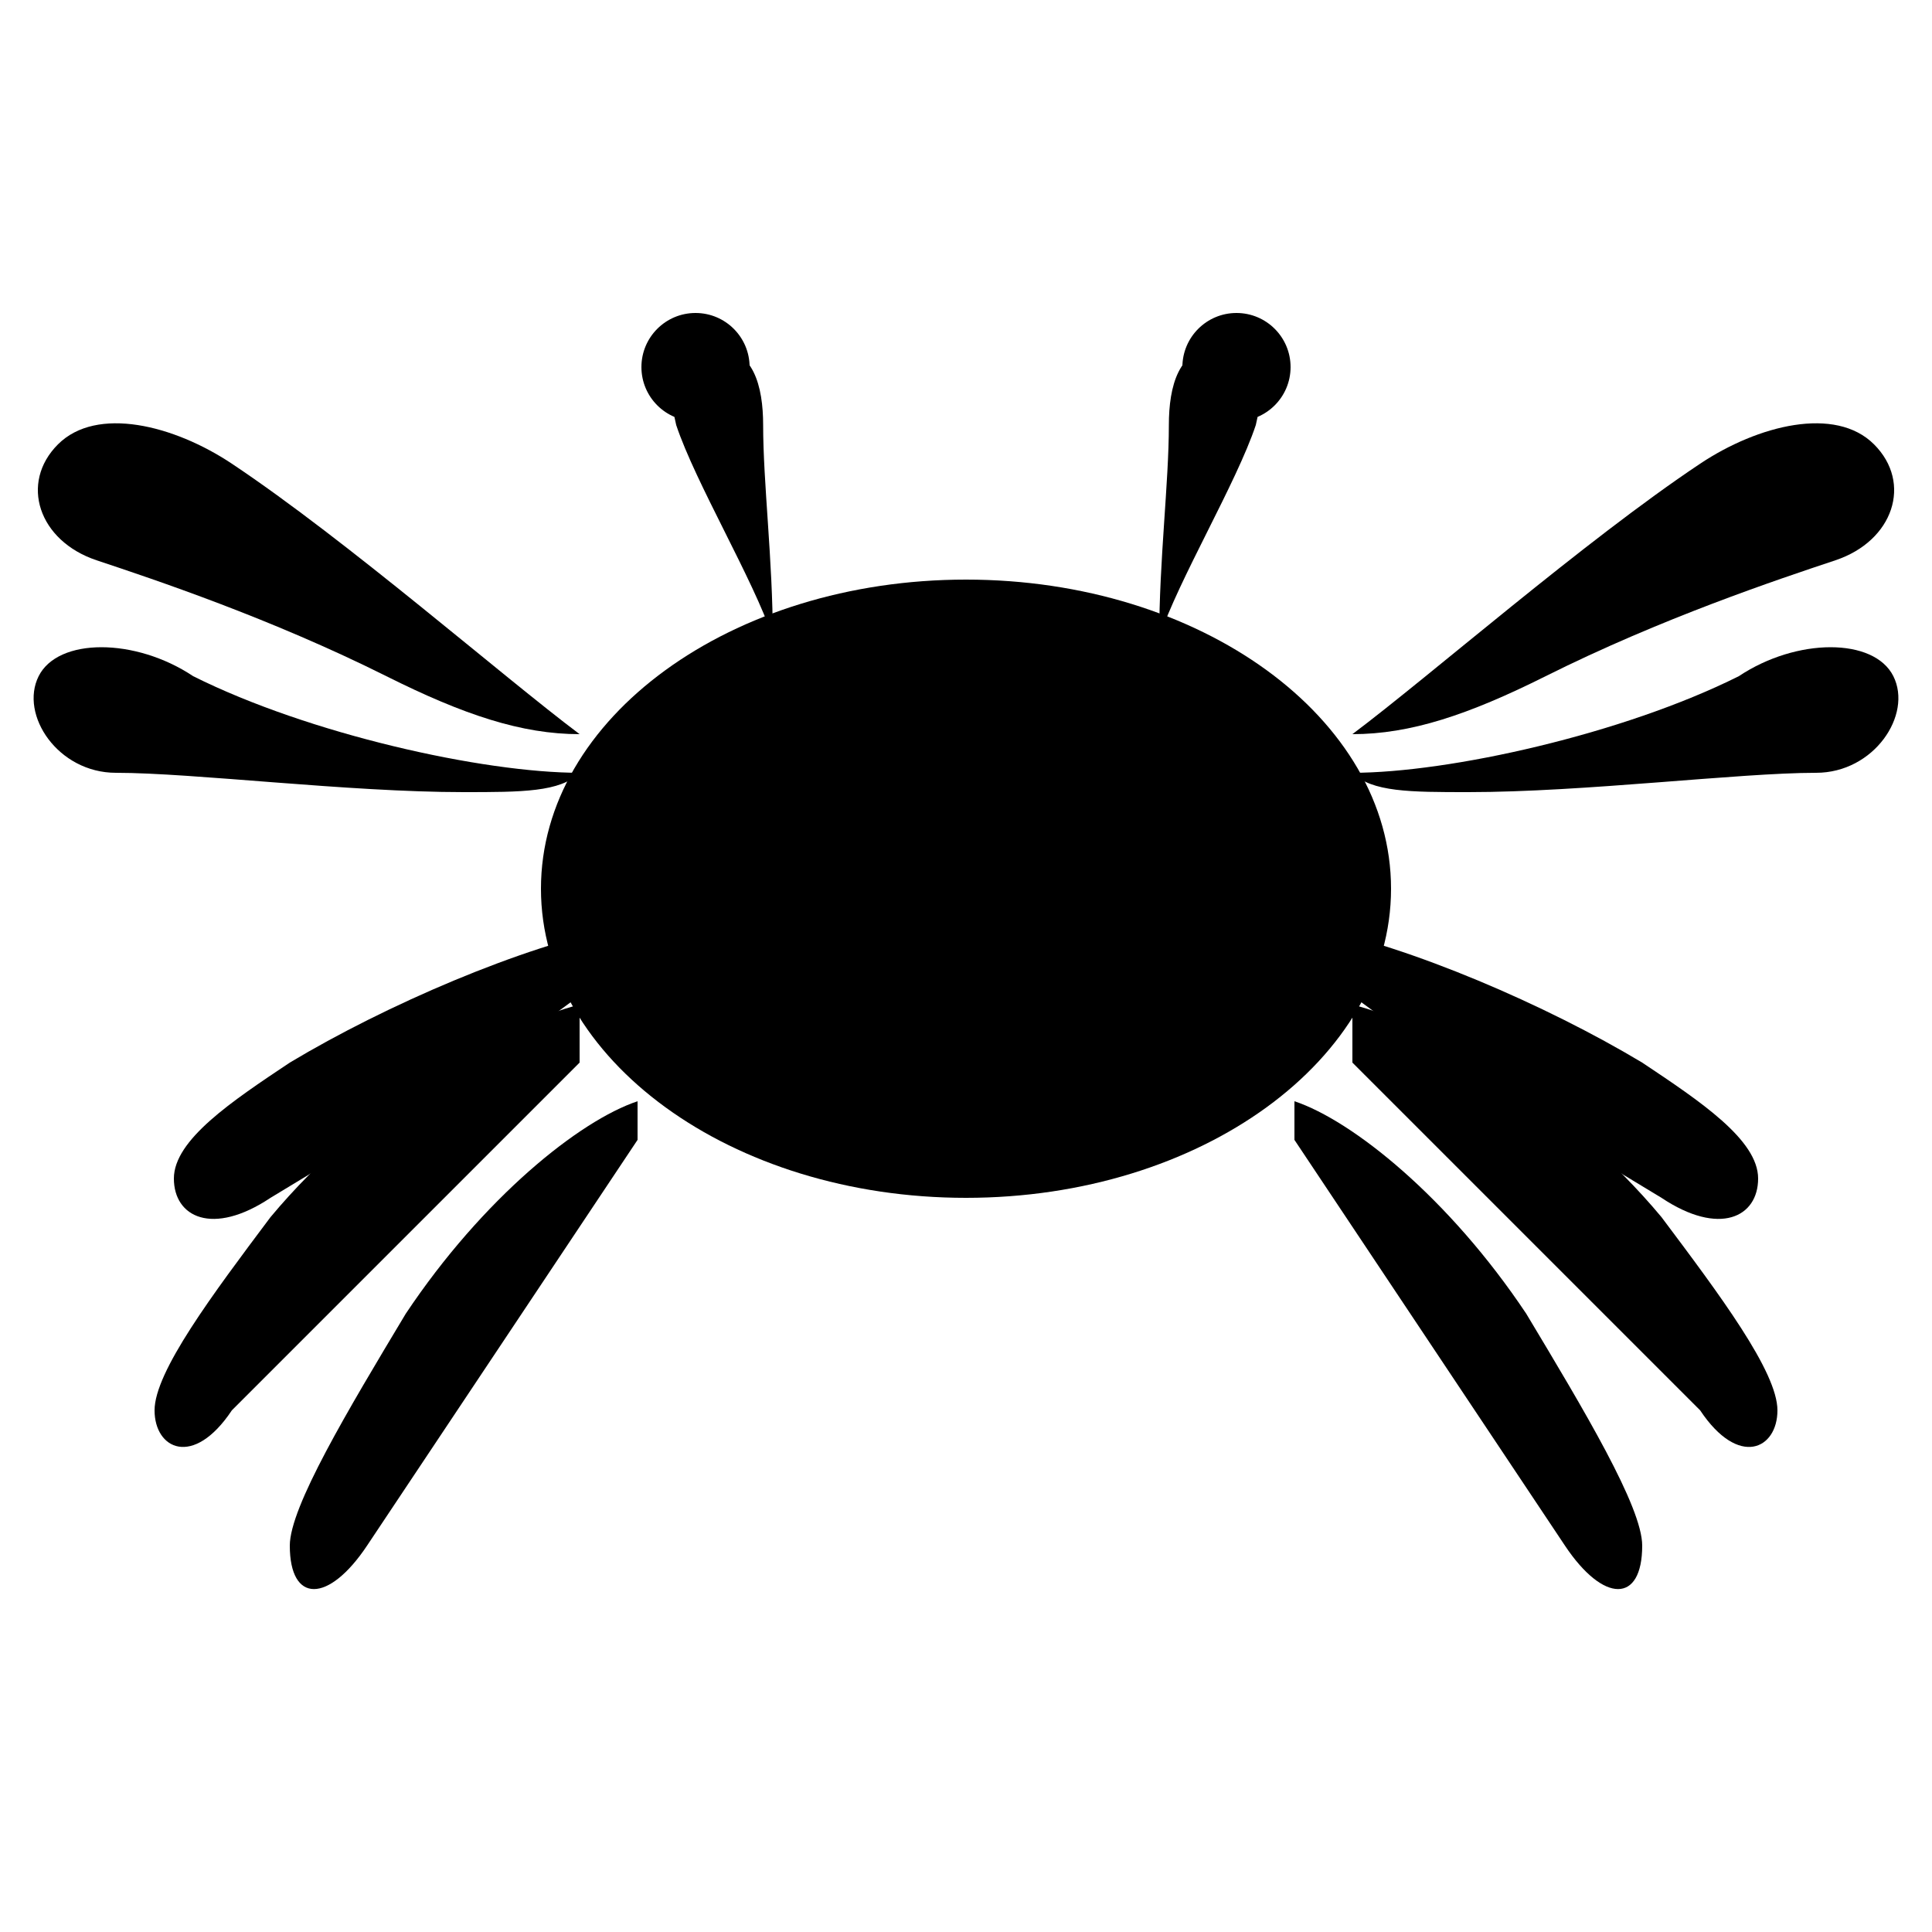
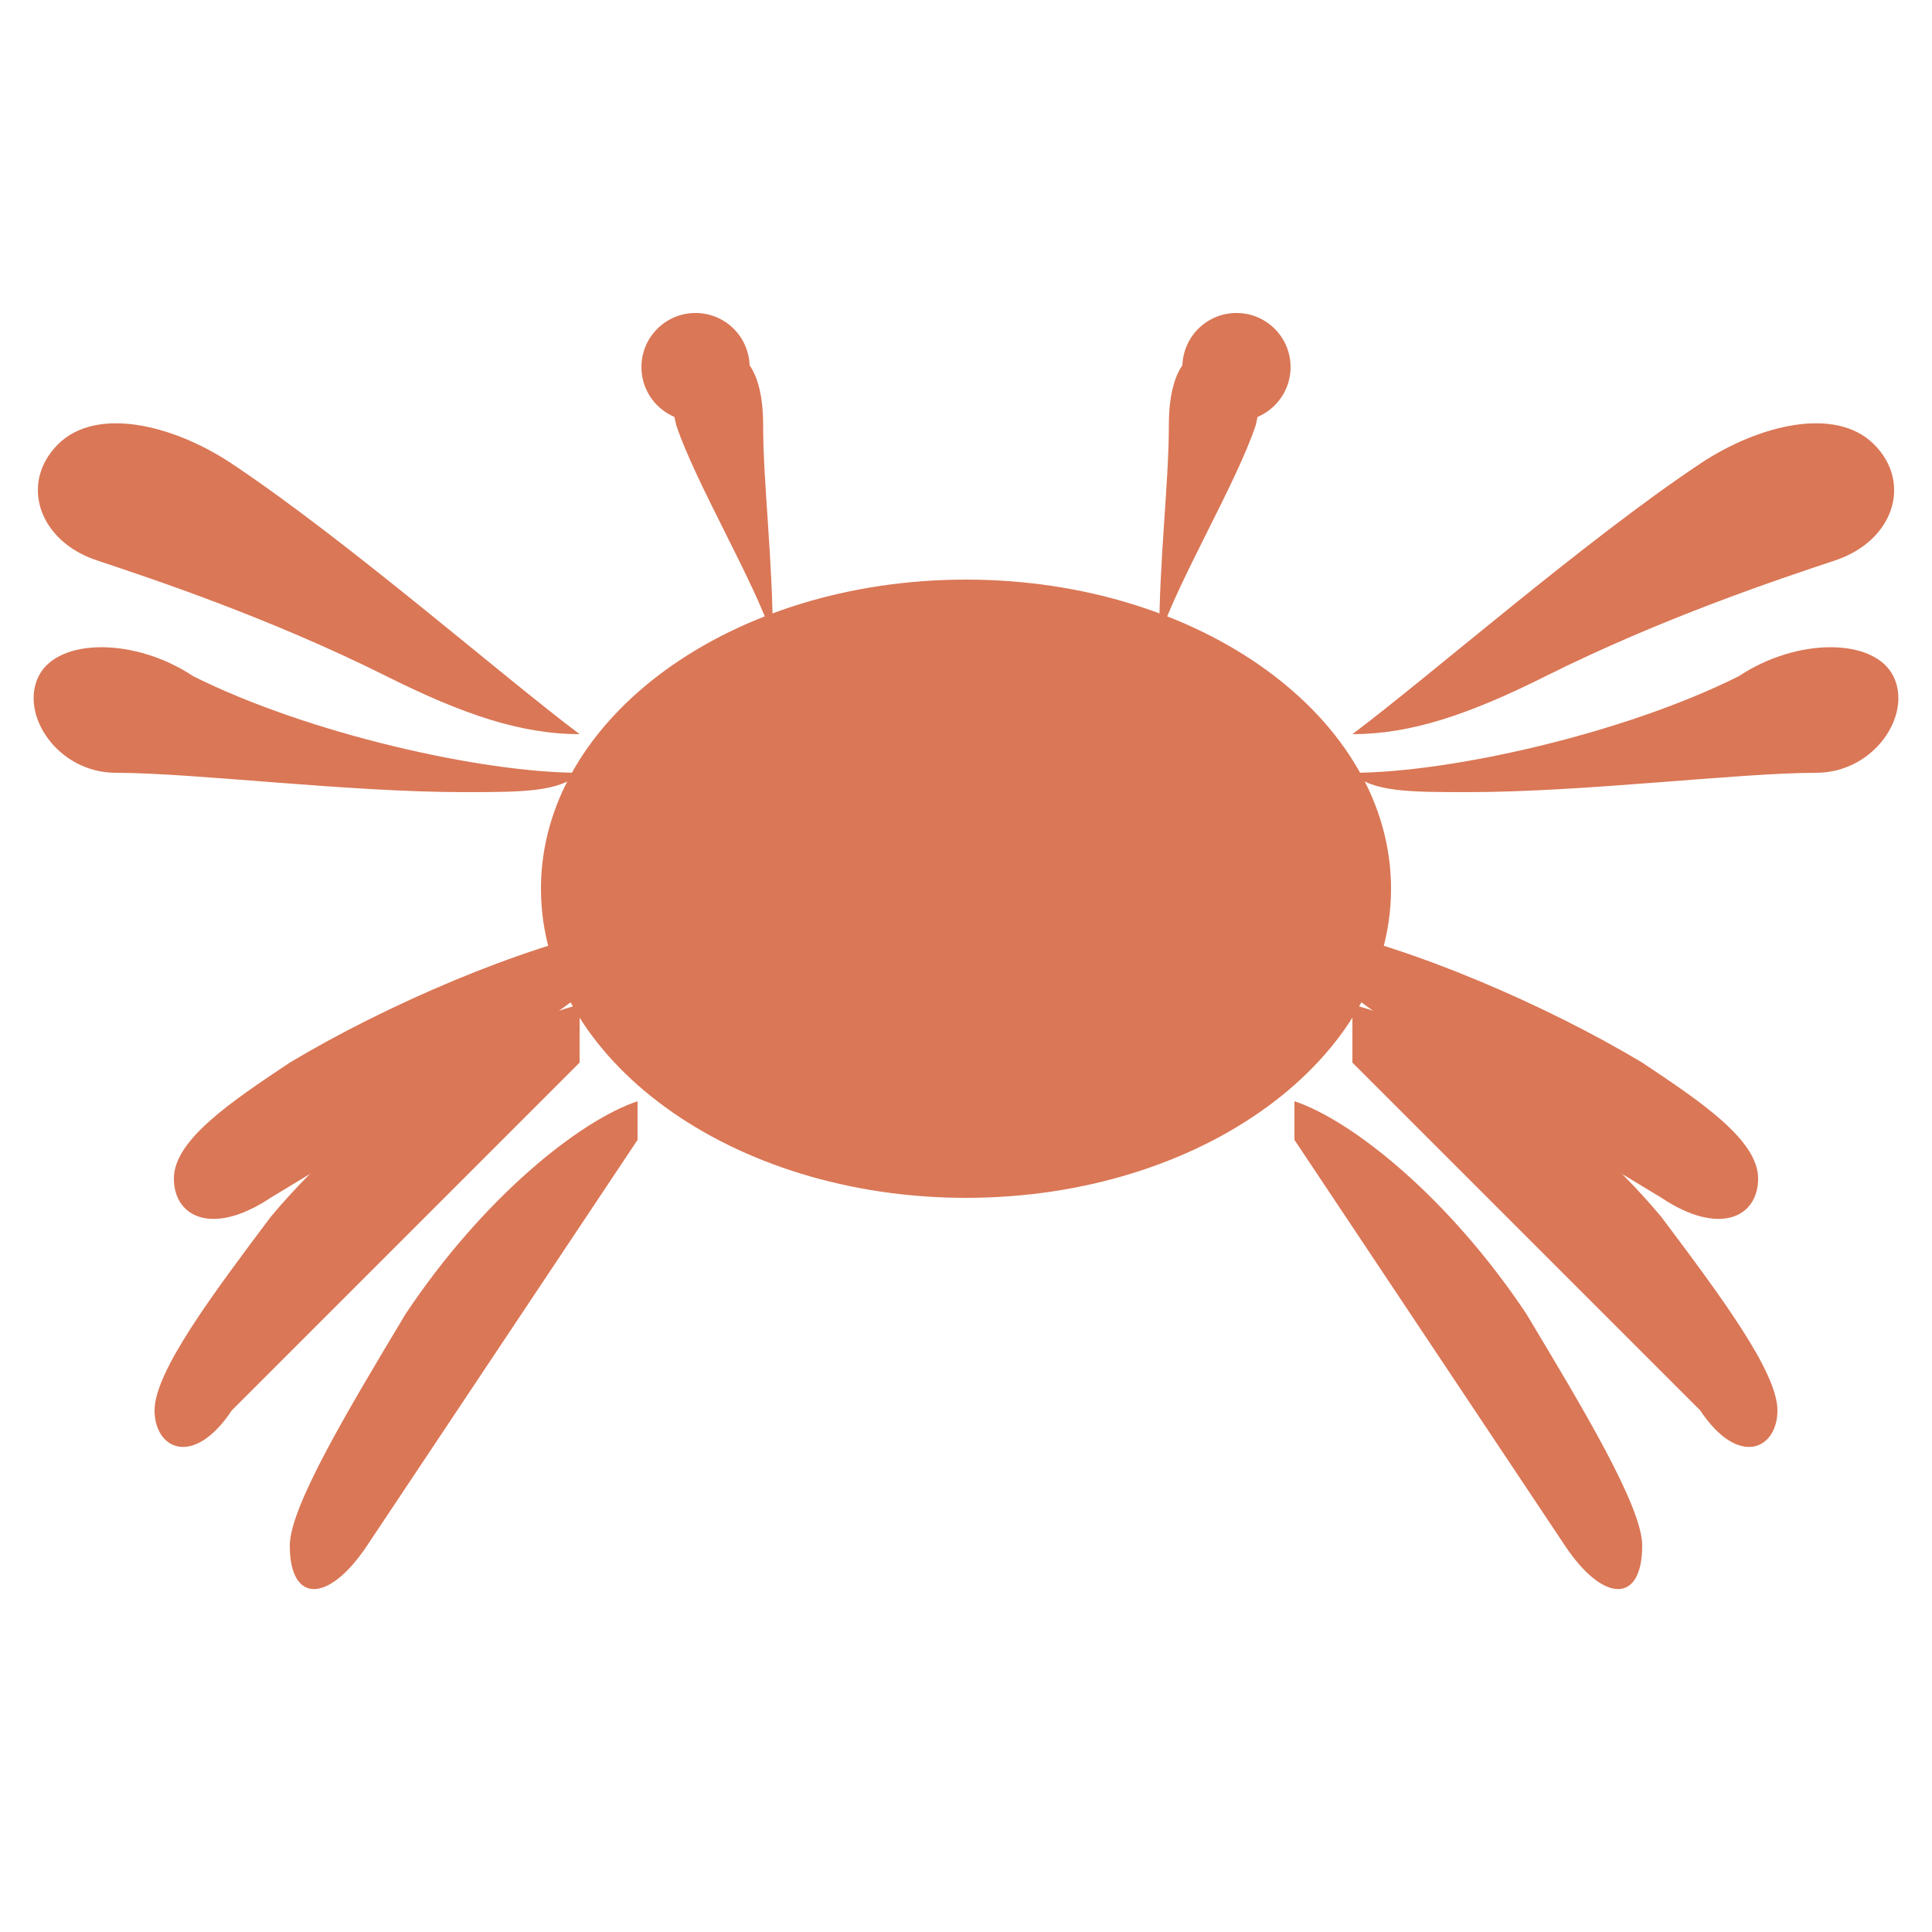
- <svg xmlns="http://www.w3.org/2000/svg" viewBox="0 0 100 100" class="w-full fill-current">
-   <path d="M30 38 C26 35, 18 28, 12 24 C9 22, 5 21, 3 23 C1 25, 2 28, 5 29 C8 30, 14 32, 20 35 C24 37, 27 38, 30 38Z" />
-   <path d="M30 40 C25 40, 16 38, 10 35 C7 33, 3 33, 2 35 C1 37, 3 40, 6 40 C10 40, 18 41, 24 41 C27 41, 29 41, 30 40Z" />
-   <path d="M70 38 C74 35, 82 28, 88 24 C91 22, 95 21, 97 23 C99 25, 98 28, 95 29 C92 30, 86 32, 80 35 C76 37, 73 38, 70 38Z" />
-   <path d="M70 40 C75 40, 84 38, 90 35 C93 33, 97 33, 98 35 C99 37, 97 40, 94 40 C90 40, 82 41, 76 41 C73 41, 71 41, 70 40Z" />
-   <ellipse cx="50" cy="46" rx="22" ry="16" />
-   <path d="M40 33 C39 30, 36 25, 35 22 C34.5 20, 35 18, 37 18 C39 18, 39.5 20, 39.5 22 C39.5 25, 40 29, 40 33Z" />
-   <circle cx="36" cy="19" r="2.8" />
-   <path d="M60 33 C61 30, 64 25, 65 22 C65.5 20, 65 18, 63 18 C61 18, 60.5 20, 60.5 22 C60.5 25, 60 29, 60 33Z" />
-   <circle cx="64" cy="19" r="2.8" />
-   <path d="M32 50 C27 54, 19 59, 14 62 C11 64, 9 63, 9 61 C9 59, 12 57, 15 55 C20 52, 27 49, 32 48Z" />
-   <path d="M30 55 C25 60, 17 68, 12 73 C10 76, 8 75, 8 73 C8 71, 11 67, 14 63 C19 57, 26 53, 30 52Z" />
-   <path d="M33 59 C29 65, 23 74, 19 80 C17 83, 15 83, 15 80 C15 78, 18 73, 21 68 C25 62, 30 58, 33 57Z" />
-   <path d="M68 50 C73 54, 81 59, 86 62 C89 64, 91 63, 91 61 C91 59, 88 57, 85 55 C80 52, 73 49, 68 48Z" />
-   <path d="M70 55 C75 60, 83 68, 88 73 C90 76, 92 75, 92 73 C92 71, 89 67, 86 63 C81 57, 74 53, 70 52Z" />
-   <path d="M67 59 C71 65, 77 74, 81 80 C83 83, 85 83, 85 80 C85 78, 82 73, 79 68 C75 62, 70 58, 67 57Z" />
+ <svg xmlns="http://www.w3.org/2000/svg" viewBox="0 0 100 100">
+   <g fill="#DA7756">
+     <path d="M30 38 C26 35, 18 28, 12 24 C9 22, 5 21, 3 23 C1 25, 2 28, 5 29 C8 30, 14 32, 20 35 C24 37, 27 38, 30 38Z" />
+     <path d="M30 40 C25 40, 16 38, 10 35 C7 33, 3 33, 2 35 C1 37, 3 40, 6 40 C10 40, 18 41, 24 41 C27 41, 29 41, 30 40Z" />
+     <path d="M70 38 C74 35, 82 28, 88 24 C91 22, 95 21, 97 23 C99 25, 98 28, 95 29 C92 30, 86 32, 80 35 C76 37, 73 38, 70 38Z" />
+     <path d="M70 40 C75 40, 84 38, 90 35 C93 33, 97 33, 98 35 C99 37, 97 40, 94 40 C90 40, 82 41, 76 41 C73 41, 71 41, 70 40Z" />
+     <ellipse cx="50" cy="46" rx="22" ry="16" />
+     <path d="M40 33 C39 30, 36 25, 35 22 C34.5 20, 35 18, 37 18 C39 18, 39.5 20, 39.5 22 C39.5 25, 40 29, 40 33Z" />
+     <circle cx="36" cy="19" r="2.8" />
+     <path d="M60 33 C61 30, 64 25, 65 22 C65.5 20, 65 18, 63 18 C61 18, 60.5 20, 60.5 22 C60.5 25, 60 29, 60 33Z" />
+     <circle cx="64" cy="19" r="2.8" />
+     <path d="M32 50 C27 54, 19 59, 14 62 C11 64, 9 63, 9 61 C9 59, 12 57, 15 55 C20 52, 27 49, 32 48Z" />
+     <path d="M30 55 C25 60, 17 68, 12 73 C10 76, 8 75, 8 73 C8 71, 11 67, 14 63 C19 57, 26 53, 30 52Z" />
+     <path d="M33 59 C29 65, 23 74, 19 80 C17 83, 15 83, 15 80 C15 78, 18 73, 21 68 C25 62, 30 58, 33 57Z" />
+     <path d="M68 50 C73 54, 81 59, 86 62 C89 64, 91 63, 91 61 C91 59, 88 57, 85 55 C80 52, 73 49, 68 48Z" />
+     <path d="M70 55 C75 60, 83 68, 88 73 C90 76, 92 75, 92 73 C92 71, 89 67, 86 63 C81 57, 74 53, 70 52Z" />
+     <path d="M67 59 C71 65, 77 74, 81 80 C83 83, 85 83, 85 80 C85 78, 82 73, 79 68 C75 62, 70 58, 67 57Z" />
+   </g>
</svg>
